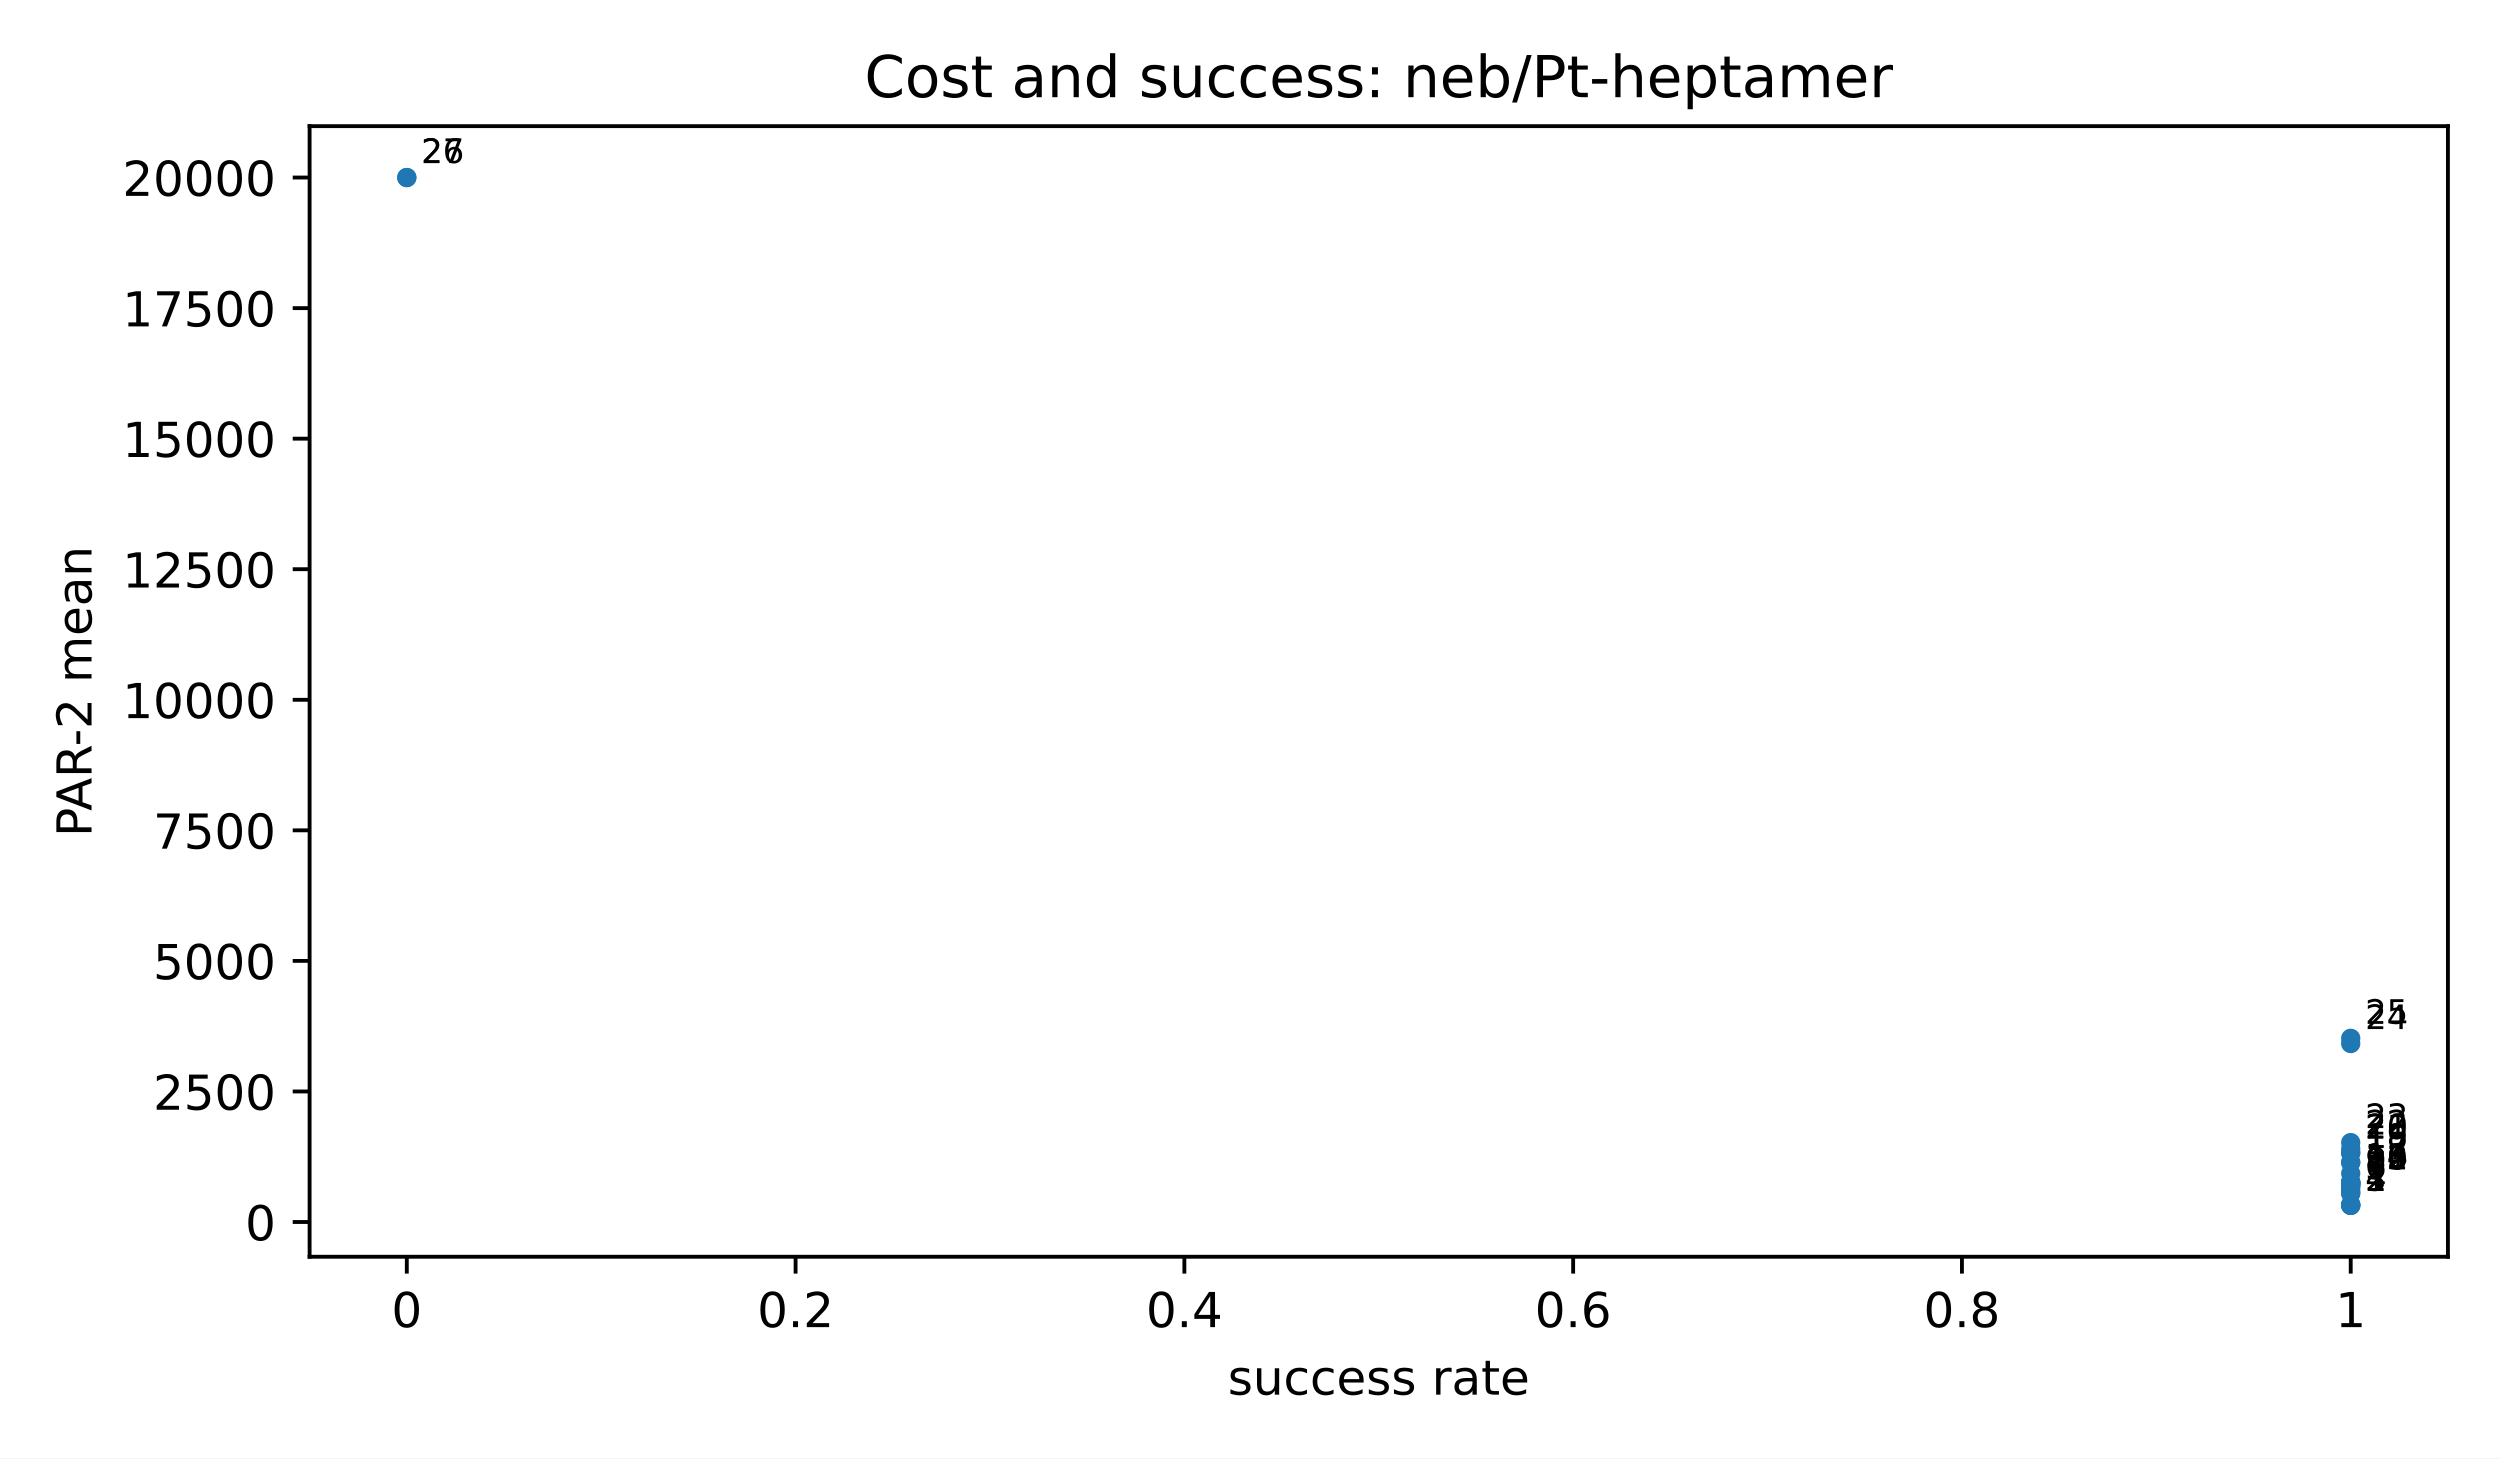
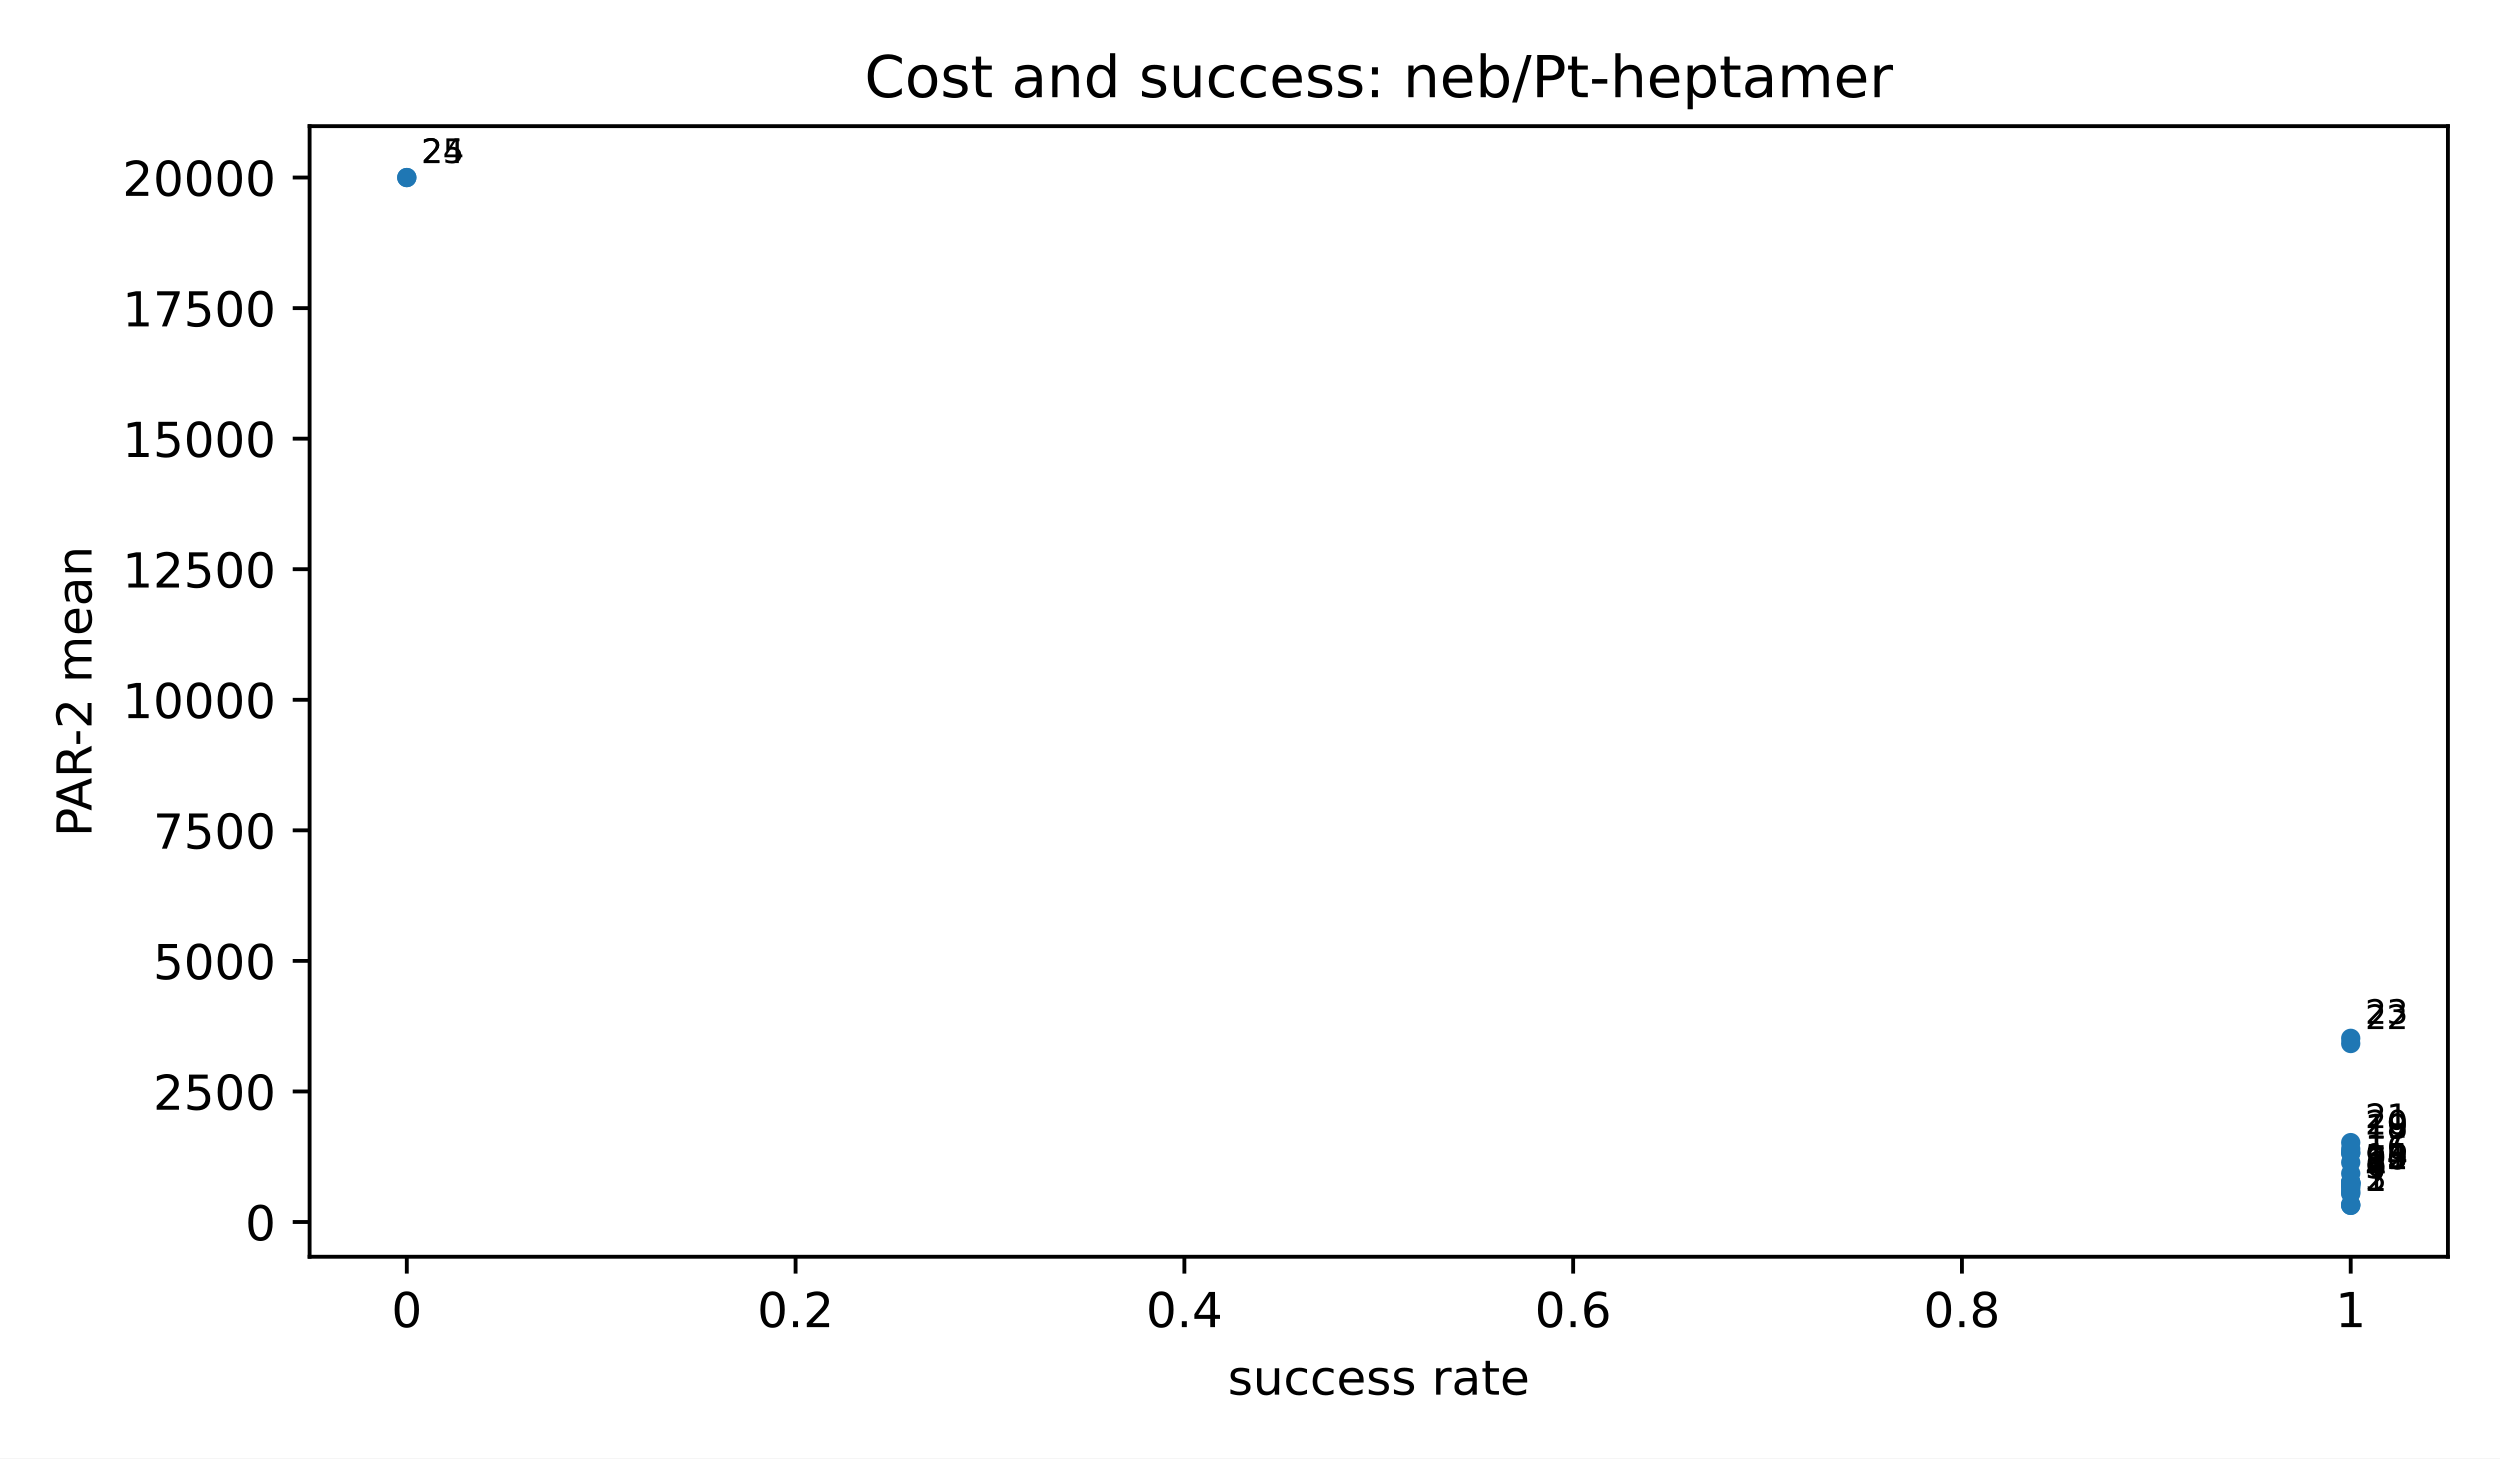
<svg xmlns="http://www.w3.org/2000/svg" xmlns:xlink="http://www.w3.org/1999/xlink" width="518.4pt" height="302.4pt" viewBox="0 0 518.4 302.4" version="1.1">
  <defs>
    <style type="text/css">*{stroke-linejoin: round; stroke-linecap: butt}</style>
  </defs>
  <g id="figure_1">
    <g id="patch_1">
      <path d="M 0 302.4  L 518.4 302.4  L 518.4 0  L 0 0  z " style="fill: #ffffff" />
    </g>
    <g id="axes_1">
      <g id="patch_2">
        <path d="M 64.2 260.6  L 507.6 260.6  L 507.6 26.16  L 64.2 26.16  z " style="fill: #ffffff" />
      </g>
      <g id="PathCollection_1">
        <defs>
          <path id="m2d8934182f" d="M 0 2  C 0.53 2 1.039 1.789 1.414 1.414  C 1.789 1.039 2 0.53 2 0  C 2 -0.53 1.789 -1.039 1.414 -1.414  C 1.039 -1.789 0.53 -2 0 -2  C -0.53 -2 -1.039 -1.789 -1.414 -1.414  C -1.789 -1.039 -2 -0.53 -2 0  C -2 0.53 -1.789 1.039 -1.414 1.414  C -1.039 1.789 -0.53 2 0 2  z " />
        </defs>
        <g clip-path="url(#p3300185fd4)">
          <use xlink:href="#m2d8934182f" x="487.445" y="249.944" style="fill: #1f77b4" />
-           <use xlink:href="#m2d8934182f" x="487.445" y="249.937" style="fill: #1f77b4" />
          <use xlink:href="#m2d8934182f" x="487.445" y="249.937" style="fill: #1f77b4" />
          <use xlink:href="#m2d8934182f" x="487.445" y="249.75" style="fill: #1f77b4" />
          <use xlink:href="#m2d8934182f" x="487.445" y="247.511" style="fill: #1f77b4" />
          <use xlink:href="#m2d8934182f" x="487.445" y="247.317" style="fill: #1f77b4" />
          <use xlink:href="#m2d8934182f" x="487.445" y="246.825" style="fill: #1f77b4" />
          <use xlink:href="#m2d8934182f" x="487.445" y="246.045" style="fill: #1f77b4" />
          <use xlink:href="#m2d8934182f" x="487.445" y="246.045" style="fill: #1f77b4" />
          <use xlink:href="#m2d8934182f" x="487.445" y="245.519" style="fill: #1f77b4" />
          <use xlink:href="#m2d8934182f" x="487.445" y="245.465" style="fill: #1f77b4" />
          <use xlink:href="#m2d8934182f" x="487.445" y="245.432" style="fill: #1f77b4" />
          <use xlink:href="#m2d8934182f" x="487.445" y="245.419" style="fill: #1f77b4" />
          <use xlink:href="#m2d8934182f" x="487.445" y="245.171" style="fill: #1f77b4" />
          <use xlink:href="#m2d8934182f" x="487.445" y="245.159" style="fill: #1f77b4" />
          <use xlink:href="#m2d8934182f" x="487.445" y="245.139" style="fill: #1f77b4" />
          <use xlink:href="#m2d8934182f" x="487.445" y="243.333" style="fill: #1f77b4" />
          <use xlink:href="#m2d8934182f" x="487.445" y="241.04" style="fill: #1f77b4" />
-           <use xlink:href="#m2d8934182f" x="487.445" y="241.04" style="fill: #1f77b4" />
          <use xlink:href="#m2d8934182f" x="487.445" y="239.081" style="fill: #1f77b4" />
          <use xlink:href="#m2d8934182f" x="487.445" y="239.081" style="fill: #1f77b4" />
          <use xlink:href="#m2d8934182f" x="487.445" y="238.253" style="fill: #1f77b4" />
          <use xlink:href="#m2d8934182f" x="487.445" y="236.925" style="fill: #1f77b4" />
          <use xlink:href="#m2d8934182f" x="487.445" y="216.387" style="fill: #1f77b4" />
          <use xlink:href="#m2d8934182f" x="487.445" y="215.304" style="fill: #1f77b4" />
          <use xlink:href="#m2d8934182f" x="84.355" y="36.816" style="fill: #1f77b4" />
          <use xlink:href="#m2d8934182f" x="84.355" y="36.816" style="fill: #1f77b4" />
        </g>
      </g>
      <g id="matplotlib.axis_1">
        <g id="xtick_1">
          <g id="line2d_1">
            <defs>
              <path id="m8ea4d47d77" d="M 0 0  L 0 3.5  " style="stroke: #000000; stroke-width: 0.8" />
            </defs>
            <g>
              <use xlink:href="#m8ea4d47d77" x="84.355" y="260.6" style="stroke: #000000; stroke-width: 0.8" />
            </g>
          </g>
          <g id="text_1">
            <text style="font-size: 10px; font-family: 'DejaVu Sans', 'Bitstream Vera Sans', 'Computer Modern Sans Serif', 'Lucida Grande', 'Verdana', 'Geneva', 'Lucid', 'Arial', 'Helvetica', 'Avant Garde', sans-serif; text-anchor: middle" x="84.355" y="275.198" transform="rotate(-0 84.35455 275.1977)">0</text>
          </g>
        </g>
        <g id="xtick_2">
          <g id="line2d_2">
            <g>
              <use xlink:href="#m8ea4d47d77" x="164.973" y="260.6" style="stroke: #000000; stroke-width: 0.8" />
            </g>
          </g>
          <g id="text_2">
            <text style="font-size: 10px; font-family: 'DejaVu Sans', 'Bitstream Vera Sans', 'Computer Modern Sans Serif', 'Lucida Grande', 'Verdana', 'Geneva', 'Lucid', 'Arial', 'Helvetica', 'Avant Garde', sans-serif; text-anchor: middle" x="164.973" y="275.198" transform="rotate(-0 164.9727 275.1977)">0.2</text>
          </g>
        </g>
        <g id="xtick_3">
          <g id="line2d_3">
            <g>
              <use xlink:href="#m8ea4d47d77" x="245.591" y="260.6" style="stroke: #000000; stroke-width: 0.8" />
            </g>
          </g>
          <g id="text_3">
            <text style="font-size: 10px; font-family: 'DejaVu Sans', 'Bitstream Vera Sans', 'Computer Modern Sans Serif', 'Lucida Grande', 'Verdana', 'Geneva', 'Lucid', 'Arial', 'Helvetica', 'Avant Garde', sans-serif; text-anchor: middle" x="245.591" y="275.198" transform="rotate(-0 245.5909 275.1977)">0.4</text>
          </g>
        </g>
        <g id="xtick_4">
          <g id="line2d_4">
            <g>
              <use xlink:href="#m8ea4d47d77" x="326.209" y="260.6" style="stroke: #000000; stroke-width: 0.8" />
            </g>
          </g>
          <g id="text_4">
            <text style="font-size: 10px; font-family: 'DejaVu Sans', 'Bitstream Vera Sans', 'Computer Modern Sans Serif', 'Lucida Grande', 'Verdana', 'Geneva', 'Lucid', 'Arial', 'Helvetica', 'Avant Garde', sans-serif; text-anchor: middle" x="326.209" y="275.198" transform="rotate(-0 326.2091 275.1977)">0.6</text>
          </g>
        </g>
        <g id="xtick_5">
          <g id="line2d_5">
            <g>
              <use xlink:href="#m8ea4d47d77" x="406.827" y="260.6" style="stroke: #000000; stroke-width: 0.8" />
            </g>
          </g>
          <g id="text_5">
            <text style="font-size: 10px; font-family: 'DejaVu Sans', 'Bitstream Vera Sans', 'Computer Modern Sans Serif', 'Lucida Grande', 'Verdana', 'Geneva', 'Lucid', 'Arial', 'Helvetica', 'Avant Garde', sans-serif; text-anchor: middle" x="406.827" y="275.198" transform="rotate(-0 406.8273 275.1977)">0.8</text>
          </g>
        </g>
        <g id="xtick_6">
          <g id="line2d_6">
            <g>
              <use xlink:href="#m8ea4d47d77" x="487.445" y="260.6" style="stroke: #000000; stroke-width: 0.8" />
            </g>
          </g>
          <g id="text_6">
            <text style="font-size: 10px; font-family: 'DejaVu Sans', 'Bitstream Vera Sans', 'Computer Modern Sans Serif', 'Lucida Grande', 'Verdana', 'Geneva', 'Lucid', 'Arial', 'Helvetica', 'Avant Garde', sans-serif; text-anchor: middle" x="487.445" y="275.198" transform="rotate(-0 487.4455 275.1977)">1</text>
          </g>
        </g>
        <g id="text_7">
          <text style="font-size: 10px; font-family: 'DejaVu Sans', 'Bitstream Vera Sans', 'Computer Modern Sans Serif', 'Lucida Grande', 'Verdana', 'Geneva', 'Lucid', 'Arial', 'Helvetica', 'Avant Garde', sans-serif; text-anchor: middle" x="285.9" y="289.198" transform="rotate(-0 285.9 289.1977)">success rate</text>
        </g>
      </g>
      <g id="matplotlib.axis_2">
        <g id="ytick_1">
          <g id="line2d_7">
            <defs>
              <path id="md659df78fa" d="M 0 0  L -3.5 0  " style="stroke: #000000; stroke-width: 0.8" />
            </defs>
            <g>
              <use xlink:href="#md659df78fa" x="64.2" y="253.397" style="stroke: #000000; stroke-width: 0.8" />
            </g>
          </g>
          <g id="text_8">
            <text style="font-size: 10px; font-family: 'DejaVu Sans', 'Bitstream Vera Sans', 'Computer Modern Sans Serif', 'Lucida Grande', 'Verdana', 'Geneva', 'Lucid', 'Arial', 'Helvetica', 'Avant Garde', sans-serif; text-anchor: end" x="57.2" y="257.196" transform="rotate(-0 57.2 257.1961)">0</text>
          </g>
        </g>
        <g id="ytick_2">
          <g id="line2d_8">
            <g>
              <use xlink:href="#md659df78fa" x="64.2" y="226.325" style="stroke: #000000; stroke-width: 0.8" />
            </g>
          </g>
          <g id="text_9">
            <text style="font-size: 10px; font-family: 'DejaVu Sans', 'Bitstream Vera Sans', 'Computer Modern Sans Serif', 'Lucida Grande', 'Verdana', 'Geneva', 'Lucid', 'Arial', 'Helvetica', 'Avant Garde', sans-serif; text-anchor: end" x="57.2" y="230.123" transform="rotate(-0 57.2 230.1235)">2500</text>
          </g>
        </g>
        <g id="ytick_3">
          <g id="line2d_9">
            <g>
              <use xlink:href="#md659df78fa" x="64.2" y="199.252" style="stroke: #000000; stroke-width: 0.8" />
            </g>
          </g>
          <g id="text_10">
            <text style="font-size: 10px; font-family: 'DejaVu Sans', 'Bitstream Vera Sans', 'Computer Modern Sans Serif', 'Lucida Grande', 'Verdana', 'Geneva', 'Lucid', 'Arial', 'Helvetica', 'Avant Garde', sans-serif; text-anchor: end" x="57.2" y="203.051" transform="rotate(-0 57.2 203.0509)">5000</text>
          </g>
        </g>
        <g id="ytick_4">
          <g id="line2d_10">
            <g>
              <use xlink:href="#md659df78fa" x="64.2" y="172.179" style="stroke: #000000; stroke-width: 0.8" />
            </g>
          </g>
          <g id="text_11">
            <text style="font-size: 10px; font-family: 'DejaVu Sans', 'Bitstream Vera Sans', 'Computer Modern Sans Serif', 'Lucida Grande', 'Verdana', 'Geneva', 'Lucid', 'Arial', 'Helvetica', 'Avant Garde', sans-serif; text-anchor: end" x="57.2" y="175.978" transform="rotate(-0 57.2 175.9783)">7500</text>
          </g>
        </g>
        <g id="ytick_5">
          <g id="line2d_11">
            <g>
              <use xlink:href="#md659df78fa" x="64.2" y="145.107" style="stroke: #000000; stroke-width: 0.8" />
            </g>
          </g>
          <g id="text_12">
            <text style="font-size: 10px; font-family: 'DejaVu Sans', 'Bitstream Vera Sans', 'Computer Modern Sans Serif', 'Lucida Grande', 'Verdana', 'Geneva', 'Lucid', 'Arial', 'Helvetica', 'Avant Garde', sans-serif; text-anchor: end" x="57.2" y="148.906" transform="rotate(-0 57.2 148.9056)">10000</text>
          </g>
        </g>
        <g id="ytick_6">
          <g id="line2d_12">
            <g>
              <use xlink:href="#md659df78fa" x="64.2" y="118.034" style="stroke: #000000; stroke-width: 0.8" />
            </g>
          </g>
          <g id="text_13">
            <text style="font-size: 10px; font-family: 'DejaVu Sans', 'Bitstream Vera Sans', 'Computer Modern Sans Serif', 'Lucida Grande', 'Verdana', 'Geneva', 'Lucid', 'Arial', 'Helvetica', 'Avant Garde', sans-serif; text-anchor: end" x="57.2" y="121.833" transform="rotate(-0 57.2 121.833)">12500</text>
          </g>
        </g>
        <g id="ytick_7">
          <g id="line2d_13">
            <g>
              <use xlink:href="#md659df78fa" x="64.2" y="90.962" style="stroke: #000000; stroke-width: 0.8" />
            </g>
          </g>
          <g id="text_14">
            <text style="font-size: 10px; font-family: 'DejaVu Sans', 'Bitstream Vera Sans', 'Computer Modern Sans Serif', 'Lucida Grande', 'Verdana', 'Geneva', 'Lucid', 'Arial', 'Helvetica', 'Avant Garde', sans-serif; text-anchor: end" x="57.2" y="94.76" transform="rotate(-0 57.2 94.76042)">15000</text>
          </g>
        </g>
        <g id="ytick_8">
          <g id="line2d_14">
            <g>
              <use xlink:href="#md659df78fa" x="64.2" y="63.889" style="stroke: #000000; stroke-width: 0.8" />
            </g>
          </g>
          <g id="text_15">
            <text style="font-size: 10px; font-family: 'DejaVu Sans', 'Bitstream Vera Sans', 'Computer Modern Sans Serif', 'Lucida Grande', 'Verdana', 'Geneva', 'Lucid', 'Arial', 'Helvetica', 'Avant Garde', sans-serif; text-anchor: end" x="57.2" y="67.688" transform="rotate(-0 57.2 67.6878)">17500</text>
          </g>
        </g>
        <g id="ytick_9">
          <g id="line2d_15">
            <g>
              <use xlink:href="#md659df78fa" x="64.2" y="36.816" style="stroke: #000000; stroke-width: 0.8" />
            </g>
          </g>
          <g id="text_16">
            <text style="font-size: 10px; font-family: 'DejaVu Sans', 'Bitstream Vera Sans', 'Computer Modern Sans Serif', 'Lucida Grande', 'Verdana', 'Geneva', 'Lucid', 'Arial', 'Helvetica', 'Avant Garde', sans-serif; text-anchor: end" x="57.2" y="40.615" transform="rotate(-0 57.2 40.61519)">20000</text>
          </g>
        </g>
        <g id="text_17">
          <text style="font-size: 10px; font-family: 'DejaVu Sans', 'Bitstream Vera Sans', 'Computer Modern Sans Serif', 'Lucida Grande', 'Verdana', 'Geneva', 'Lucid', 'Arial', 'Helvetica', 'Avant Garde', sans-serif; text-anchor: middle" x="18.985" y="143.38" transform="rotate(-90 18.98516 143.38)">PAR-2 mean</text>
        </g>
      </g>
      <g id="patch_3">
        <path d="M 64.2 260.6  L 64.2 26.16  " style="fill: none; stroke: #000000; stroke-width: 0.8; stroke-linejoin: miter; stroke-linecap: square" />
      </g>
      <g id="patch_4">
        <path d="M 507.6 260.6  L 507.6 26.16  " style="fill: none; stroke: #000000; stroke-width: 0.8; stroke-linejoin: miter; stroke-linecap: square" />
      </g>
      <g id="patch_5">
        <path d="M 64.2 260.6  L 507.6 260.6  " style="fill: none; stroke: #000000; stroke-width: 0.8; stroke-linejoin: miter; stroke-linecap: square" />
      </g>
      <g id="patch_6">
        <path d="M 64.2 26.16  L 507.6 26.16  " style="fill: none; stroke: #000000; stroke-width: 0.8; stroke-linejoin: miter; stroke-linecap: square" />
      </g>
      <g id="text_18">
        <text style="font-size: 7px; font-family: 'DejaVu Sans', 'Bitstream Vera Sans', 'Computer Modern Sans Serif', 'Lucida Grande', 'Verdana', 'Geneva', 'Lucid', 'Arial', 'Helvetica', 'Avant Garde', sans-serif; text-anchor: start" x="490.445" y="246.944" transform="rotate(-0 490.4455 246.9436)">1</text>
      </g>
      <g id="text_19">
        <text style="font-size: 7px; font-family: 'DejaVu Sans', 'Bitstream Vera Sans', 'Computer Modern Sans Serif', 'Lucida Grande', 'Verdana', 'Geneva', 'Lucid', 'Arial', 'Helvetica', 'Avant Garde', sans-serif; text-anchor: start" x="490.445" y="246.937" transform="rotate(-0 490.4455 246.937)">2</text>
      </g>
      <g id="text_20">
-         <text style="font-size: 7px; font-family: 'DejaVu Sans', 'Bitstream Vera Sans', 'Computer Modern Sans Serif', 'Lucida Grande', 'Verdana', 'Geneva', 'Lucid', 'Arial', 'Helvetica', 'Avant Garde', sans-serif; text-anchor: start" x="490.445" y="246.937" transform="rotate(-0 490.4455 246.937)">3</text>
+         <text style="font-size: 7px; font-family: 'DejaVu Sans', 'Bitstream Vera Sans', 'Computer Modern Sans Serif', 'Lucida Grande', 'Verdana', 'Geneva', 'Lucid', 'Arial', 'Helvetica', 'Avant Garde', sans-serif; text-anchor: start" x="490.445" y="246.75" transform="rotate(-0 490.4455 246.7504)">3</text>
      </g>
      <g id="text_21">
-         <text style="font-size: 7px; font-family: 'DejaVu Sans', 'Bitstream Vera Sans', 'Computer Modern Sans Serif', 'Lucida Grande', 'Verdana', 'Geneva', 'Lucid', 'Arial', 'Helvetica', 'Avant Garde', sans-serif; text-anchor: start" x="490.445" y="246.75" transform="rotate(-0 490.4455 246.7504)">4</text>
+         <text style="font-size: 7px; font-family: 'DejaVu Sans', 'Bitstream Vera Sans', 'Computer Modern Sans Serif', 'Lucida Grande', 'Verdana', 'Geneva', 'Lucid', 'Arial', 'Helvetica', 'Avant Garde', sans-serif; text-anchor: start" x="490.445" y="244.511" transform="rotate(-0 490.4455 244.5113)">4</text>
      </g>
      <g id="text_22">
-         <text style="font-size: 7px; font-family: 'DejaVu Sans', 'Bitstream Vera Sans', 'Computer Modern Sans Serif', 'Lucida Grande', 'Verdana', 'Geneva', 'Lucid', 'Arial', 'Helvetica', 'Avant Garde', sans-serif; text-anchor: start" x="490.445" y="244.511" transform="rotate(-0 490.4455 244.5113)">5</text>
+         <text style="font-size: 7px; font-family: 'DejaVu Sans', 'Bitstream Vera Sans', 'Computer Modern Sans Serif', 'Lucida Grande', 'Verdana', 'Geneva', 'Lucid', 'Arial', 'Helvetica', 'Avant Garde', sans-serif; text-anchor: start" x="490.445" y="244.317" transform="rotate(-0 490.4455 244.3172)">5</text>
      </g>
      <g id="text_23">
-         <text style="font-size: 7px; font-family: 'DejaVu Sans', 'Bitstream Vera Sans', 'Computer Modern Sans Serif', 'Lucida Grande', 'Verdana', 'Geneva', 'Lucid', 'Arial', 'Helvetica', 'Avant Garde', sans-serif; text-anchor: start" x="490.445" y="244.317" transform="rotate(-0 490.4455 244.3172)">6</text>
+         <text style="font-size: 7px; font-family: 'DejaVu Sans', 'Bitstream Vera Sans', 'Computer Modern Sans Serif', 'Lucida Grande', 'Verdana', 'Geneva', 'Lucid', 'Arial', 'Helvetica', 'Avant Garde', sans-serif; text-anchor: start" x="490.445" y="243.825" transform="rotate(-0 490.4455 243.8249)">6</text>
      </g>
      <g id="text_24">
-         <text style="font-size: 7px; font-family: 'DejaVu Sans', 'Bitstream Vera Sans', 'Computer Modern Sans Serif', 'Lucida Grande', 'Verdana', 'Geneva', 'Lucid', 'Arial', 'Helvetica', 'Avant Garde', sans-serif; text-anchor: start" x="490.445" y="243.825" transform="rotate(-0 490.4455 243.8249)">7</text>
+         <text style="font-size: 7px; font-family: 'DejaVu Sans', 'Bitstream Vera Sans', 'Computer Modern Sans Serif', 'Lucida Grande', 'Verdana', 'Geneva', 'Lucid', 'Arial', 'Helvetica', 'Avant Garde', sans-serif; text-anchor: start" x="490.445" y="243.045" transform="rotate(-0 490.4455 243.0452)">7</text>
      </g>
      <g id="text_25">
        <text style="font-size: 7px; font-family: 'DejaVu Sans', 'Bitstream Vera Sans', 'Computer Modern Sans Serif', 'Lucida Grande', 'Verdana', 'Geneva', 'Lucid', 'Arial', 'Helvetica', 'Avant Garde', sans-serif; text-anchor: start" x="490.445" y="243.045" transform="rotate(-0 490.4455 243.0452)">8</text>
      </g>
      <g id="text_26">
-         <text style="font-size: 7px; font-family: 'DejaVu Sans', 'Bitstream Vera Sans', 'Computer Modern Sans Serif', 'Lucida Grande', 'Verdana', 'Geneva', 'Lucid', 'Arial', 'Helvetica', 'Avant Garde', sans-serif; text-anchor: start" x="490.445" y="243.045" transform="rotate(-0 490.4455 243.0452)">9</text>
+         <text style="font-size: 7px; font-family: 'DejaVu Sans', 'Bitstream Vera Sans', 'Computer Modern Sans Serif', 'Lucida Grande', 'Verdana', 'Geneva', 'Lucid', 'Arial', 'Helvetica', 'Avant Garde', sans-serif; text-anchor: start" x="490.445" y="242.519" transform="rotate(-0 490.4455 242.5187)">9</text>
      </g>
      <g id="text_27">
-         <text style="font-size: 7px; font-family: 'DejaVu Sans', 'Bitstream Vera Sans', 'Computer Modern Sans Serif', 'Lucida Grande', 'Verdana', 'Geneva', 'Lucid', 'Arial', 'Helvetica', 'Avant Garde', sans-serif; text-anchor: start" x="490.445" y="242.519" transform="rotate(-0 490.4455 242.5187)">10</text>
+         <text style="font-size: 7px; font-family: 'DejaVu Sans', 'Bitstream Vera Sans', 'Computer Modern Sans Serif', 'Lucida Grande', 'Verdana', 'Geneva', 'Lucid', 'Arial', 'Helvetica', 'Avant Garde', sans-serif; text-anchor: start" x="490.445" y="242.465" transform="rotate(-0 490.4455 242.4654)">10</text>
      </g>
      <g id="text_28">
-         <text style="font-size: 7px; font-family: 'DejaVu Sans', 'Bitstream Vera Sans', 'Computer Modern Sans Serif', 'Lucida Grande', 'Verdana', 'Geneva', 'Lucid', 'Arial', 'Helvetica', 'Avant Garde', sans-serif; text-anchor: start" x="490.445" y="242.465" transform="rotate(-0 490.4455 242.4654)">11</text>
+         <text style="font-size: 7px; font-family: 'DejaVu Sans', 'Bitstream Vera Sans', 'Computer Modern Sans Serif', 'Lucida Grande', 'Verdana', 'Geneva', 'Lucid', 'Arial', 'Helvetica', 'Avant Garde', sans-serif; text-anchor: start" x="490.445" y="242.432" transform="rotate(-0 490.4455 242.4321)">11</text>
      </g>
      <g id="text_29">
-         <text style="font-size: 7px; font-family: 'DejaVu Sans', 'Bitstream Vera Sans', 'Computer Modern Sans Serif', 'Lucida Grande', 'Verdana', 'Geneva', 'Lucid', 'Arial', 'Helvetica', 'Avant Garde', sans-serif; text-anchor: start" x="490.445" y="242.432" transform="rotate(-0 490.4455 242.4321)">12</text>
+         <text style="font-size: 7px; font-family: 'DejaVu Sans', 'Bitstream Vera Sans', 'Computer Modern Sans Serif', 'Lucida Grande', 'Verdana', 'Geneva', 'Lucid', 'Arial', 'Helvetica', 'Avant Garde', sans-serif; text-anchor: start" x="490.445" y="242.419" transform="rotate(-0 490.4455 242.4188)">12</text>
      </g>
      <g id="text_30">
-         <text style="font-size: 7px; font-family: 'DejaVu Sans', 'Bitstream Vera Sans', 'Computer Modern Sans Serif', 'Lucida Grande', 'Verdana', 'Geneva', 'Lucid', 'Arial', 'Helvetica', 'Avant Garde', sans-serif; text-anchor: start" x="490.445" y="242.419" transform="rotate(-0 490.4455 242.4188)">13</text>
+         <text style="font-size: 7px; font-family: 'DejaVu Sans', 'Bitstream Vera Sans', 'Computer Modern Sans Serif', 'Lucida Grande', 'Verdana', 'Geneva', 'Lucid', 'Arial', 'Helvetica', 'Avant Garde', sans-serif; text-anchor: start" x="490.445" y="242.171" transform="rotate(-0 490.4455 242.1705)">13</text>
      </g>
      <g id="text_31">
-         <text style="font-size: 7px; font-family: 'DejaVu Sans', 'Bitstream Vera Sans', 'Computer Modern Sans Serif', 'Lucida Grande', 'Verdana', 'Geneva', 'Lucid', 'Arial', 'Helvetica', 'Avant Garde', sans-serif; text-anchor: start" x="490.445" y="242.171" transform="rotate(-0 490.4455 242.1705)">14</text>
+         <text style="font-size: 7px; font-family: 'DejaVu Sans', 'Bitstream Vera Sans', 'Computer Modern Sans Serif', 'Lucida Grande', 'Verdana', 'Geneva', 'Lucid', 'Arial', 'Helvetica', 'Avant Garde', sans-serif; text-anchor: start" x="490.445" y="242.159" transform="rotate(-0 490.4455 242.1589)">14</text>
      </g>
      <g id="text_32">
-         <text style="font-size: 7px; font-family: 'DejaVu Sans', 'Bitstream Vera Sans', 'Computer Modern Sans Serif', 'Lucida Grande', 'Verdana', 'Geneva', 'Lucid', 'Arial', 'Helvetica', 'Avant Garde', sans-serif; text-anchor: start" x="490.445" y="242.159" transform="rotate(-0 490.4455 242.1589)">15</text>
+         <text style="font-size: 7px; font-family: 'DejaVu Sans', 'Bitstream Vera Sans', 'Computer Modern Sans Serif', 'Lucida Grande', 'Verdana', 'Geneva', 'Lucid', 'Arial', 'Helvetica', 'Avant Garde', sans-serif; text-anchor: start" x="490.445" y="242.139" transform="rotate(-0 490.4455 242.1389)">15</text>
      </g>
      <g id="text_33">
-         <text style="font-size: 7px; font-family: 'DejaVu Sans', 'Bitstream Vera Sans', 'Computer Modern Sans Serif', 'Lucida Grande', 'Verdana', 'Geneva', 'Lucid', 'Arial', 'Helvetica', 'Avant Garde', sans-serif; text-anchor: start" x="490.445" y="242.139" transform="rotate(-0 490.4455 242.1389)">16</text>
+         <text style="font-size: 7px; font-family: 'DejaVu Sans', 'Bitstream Vera Sans', 'Computer Modern Sans Serif', 'Lucida Grande', 'Verdana', 'Geneva', 'Lucid', 'Arial', 'Helvetica', 'Avant Garde', sans-serif; text-anchor: start" x="490.445" y="240.333" transform="rotate(-0 490.4455 240.3329)">16</text>
      </g>
      <g id="text_34">
-         <text style="font-size: 7px; font-family: 'DejaVu Sans', 'Bitstream Vera Sans', 'Computer Modern Sans Serif', 'Lucida Grande', 'Verdana', 'Geneva', 'Lucid', 'Arial', 'Helvetica', 'Avant Garde', sans-serif; text-anchor: start" x="490.445" y="240.333" transform="rotate(-0 490.4455 240.3329)">17</text>
+         <text style="font-size: 7px; font-family: 'DejaVu Sans', 'Bitstream Vera Sans', 'Computer Modern Sans Serif', 'Lucida Grande', 'Verdana', 'Geneva', 'Lucid', 'Arial', 'Helvetica', 'Avant Garde', sans-serif; text-anchor: start" x="490.445" y="238.04" transform="rotate(-0 490.4455 238.0405)">17</text>
      </g>
      <g id="text_35">
-         <text style="font-size: 7px; font-family: 'DejaVu Sans', 'Bitstream Vera Sans', 'Computer Modern Sans Serif', 'Lucida Grande', 'Verdana', 'Geneva', 'Lucid', 'Arial', 'Helvetica', 'Avant Garde', sans-serif; text-anchor: start" x="490.445" y="238.04" transform="rotate(-0 490.4455 238.0405)">18</text>
+         <text style="font-size: 7px; font-family: 'DejaVu Sans', 'Bitstream Vera Sans', 'Computer Modern Sans Serif', 'Lucida Grande', 'Verdana', 'Geneva', 'Lucid', 'Arial', 'Helvetica', 'Avant Garde', sans-serif; text-anchor: start" x="490.445" y="236.081" transform="rotate(-0 490.4455 236.0813)">18</text>
      </g>
      <g id="text_36">
-         <text style="font-size: 7px; font-family: 'DejaVu Sans', 'Bitstream Vera Sans', 'Computer Modern Sans Serif', 'Lucida Grande', 'Verdana', 'Geneva', 'Lucid', 'Arial', 'Helvetica', 'Avant Garde', sans-serif; text-anchor: start" x="490.445" y="238.04" transform="rotate(-0 490.4455 238.0405)">19</text>
+         <text style="font-size: 7px; font-family: 'DejaVu Sans', 'Bitstream Vera Sans', 'Computer Modern Sans Serif', 'Lucida Grande', 'Verdana', 'Geneva', 'Lucid', 'Arial', 'Helvetica', 'Avant Garde', sans-serif; text-anchor: start" x="490.445" y="236.081" transform="rotate(-0 490.4455 236.0813)">19</text>
      </g>
      <g id="text_37">
-         <text style="font-size: 7px; font-family: 'DejaVu Sans', 'Bitstream Vera Sans', 'Computer Modern Sans Serif', 'Lucida Grande', 'Verdana', 'Geneva', 'Lucid', 'Arial', 'Helvetica', 'Avant Garde', sans-serif; text-anchor: start" x="490.445" y="236.081" transform="rotate(-0 490.4455 236.0813)">20</text>
+         <text style="font-size: 7px; font-family: 'DejaVu Sans', 'Bitstream Vera Sans', 'Computer Modern Sans Serif', 'Lucida Grande', 'Verdana', 'Geneva', 'Lucid', 'Arial', 'Helvetica', 'Avant Garde', sans-serif; text-anchor: start" x="490.445" y="235.253" transform="rotate(-0 490.4455 235.2533)">20</text>
      </g>
      <g id="text_38">
-         <text style="font-size: 7px; font-family: 'DejaVu Sans', 'Bitstream Vera Sans', 'Computer Modern Sans Serif', 'Lucida Grande', 'Verdana', 'Geneva', 'Lucid', 'Arial', 'Helvetica', 'Avant Garde', sans-serif; text-anchor: start" x="490.445" y="236.081" transform="rotate(-0 490.4455 236.0813)">21</text>
+         <text style="font-size: 7px; font-family: 'DejaVu Sans', 'Bitstream Vera Sans', 'Computer Modern Sans Serif', 'Lucida Grande', 'Verdana', 'Geneva', 'Lucid', 'Arial', 'Helvetica', 'Avant Garde', sans-serif; text-anchor: start" x="490.445" y="233.925" transform="rotate(-0 490.4455 233.9246)">21</text>
      </g>
      <g id="text_39">
-         <text style="font-size: 7px; font-family: 'DejaVu Sans', 'Bitstream Vera Sans', 'Computer Modern Sans Serif', 'Lucida Grande', 'Verdana', 'Geneva', 'Lucid', 'Arial', 'Helvetica', 'Avant Garde', sans-serif; text-anchor: start" x="490.445" y="235.253" transform="rotate(-0 490.4455 235.2533)">22</text>
+         <text style="font-size: 7px; font-family: 'DejaVu Sans', 'Bitstream Vera Sans', 'Computer Modern Sans Serif', 'Lucida Grande', 'Verdana', 'Geneva', 'Lucid', 'Arial', 'Helvetica', 'Avant Garde', sans-serif; text-anchor: start" x="490.445" y="213.387" transform="rotate(-0 490.4455 213.3869)">22</text>
      </g>
      <g id="text_40">
-         <text style="font-size: 7px; font-family: 'DejaVu Sans', 'Bitstream Vera Sans', 'Computer Modern Sans Serif', 'Lucida Grande', 'Verdana', 'Geneva', 'Lucid', 'Arial', 'Helvetica', 'Avant Garde', sans-serif; text-anchor: start" x="490.445" y="233.925" transform="rotate(-0 490.4455 233.9246)">23</text>
+         <text style="font-size: 7px; font-family: 'DejaVu Sans', 'Bitstream Vera Sans', 'Computer Modern Sans Serif', 'Lucida Grande', 'Verdana', 'Geneva', 'Lucid', 'Arial', 'Helvetica', 'Avant Garde', sans-serif; text-anchor: start" x="490.445" y="212.304" transform="rotate(-0 490.4455 212.304)">23</text>
      </g>
      <g id="text_41">
-         <text style="font-size: 7px; font-family: 'DejaVu Sans', 'Bitstream Vera Sans', 'Computer Modern Sans Serif', 'Lucida Grande', 'Verdana', 'Geneva', 'Lucid', 'Arial', 'Helvetica', 'Avant Garde', sans-serif; text-anchor: start" x="490.445" y="213.387" transform="rotate(-0 490.4455 213.3869)">24</text>
+         <text style="font-size: 7px; font-family: 'DejaVu Sans', 'Bitstream Vera Sans', 'Computer Modern Sans Serif', 'Lucida Grande', 'Verdana', 'Geneva', 'Lucid', 'Arial', 'Helvetica', 'Avant Garde', sans-serif; text-anchor: start" x="87.355" y="33.816" transform="rotate(-0 87.35455 33.81636)">24</text>
      </g>
      <g id="text_42">
-         <text style="font-size: 7px; font-family: 'DejaVu Sans', 'Bitstream Vera Sans', 'Computer Modern Sans Serif', 'Lucida Grande', 'Verdana', 'Geneva', 'Lucid', 'Arial', 'Helvetica', 'Avant Garde', sans-serif; text-anchor: start" x="490.445" y="212.304" transform="rotate(-0 490.4455 212.304)">25</text>
+         <text style="font-size: 7px; font-family: 'DejaVu Sans', 'Bitstream Vera Sans', 'Computer Modern Sans Serif', 'Lucida Grande', 'Verdana', 'Geneva', 'Lucid', 'Arial', 'Helvetica', 'Avant Garde', sans-serif; text-anchor: start" x="87.355" y="33.816" transform="rotate(-0 87.35455 33.81636)">25</text>
      </g>
      <g id="text_43">
-         <text style="font-size: 7px; font-family: 'DejaVu Sans', 'Bitstream Vera Sans', 'Computer Modern Sans Serif', 'Lucida Grande', 'Verdana', 'Geneva', 'Lucid', 'Arial', 'Helvetica', 'Avant Garde', sans-serif; text-anchor: start" x="87.355" y="33.816" transform="rotate(-0 87.35455 33.81636)">26</text>
-       </g>
-       <g id="text_44">
-         <text style="font-size: 7px; font-family: 'DejaVu Sans', 'Bitstream Vera Sans', 'Computer Modern Sans Serif', 'Lucida Grande', 'Verdana', 'Geneva', 'Lucid', 'Arial', 'Helvetica', 'Avant Garde', sans-serif; text-anchor: start" x="87.355" y="33.816" transform="rotate(-0 87.35455 33.81636)">27</text>
-       </g>
-       <g id="text_45">
        <text style="font-size: 12px; font-family: 'DejaVu Sans', 'Bitstream Vera Sans', 'Computer Modern Sans Serif', 'Lucida Grande', 'Verdana', 'Geneva', 'Lucid', 'Arial', 'Helvetica', 'Avant Garde', sans-serif; text-anchor: middle" x="285.9" y="20.16" transform="rotate(-0 285.9 20.16)">Cost and success: neb/Pt-heptamer</text>
      </g>
    </g>
  </g>
  <defs>
    <clipPath id="p3300185fd4">
      <rect x="64.2" y="26.16" width="443.4" height="234.44" />
    </clipPath>
  </defs>
</svg>
